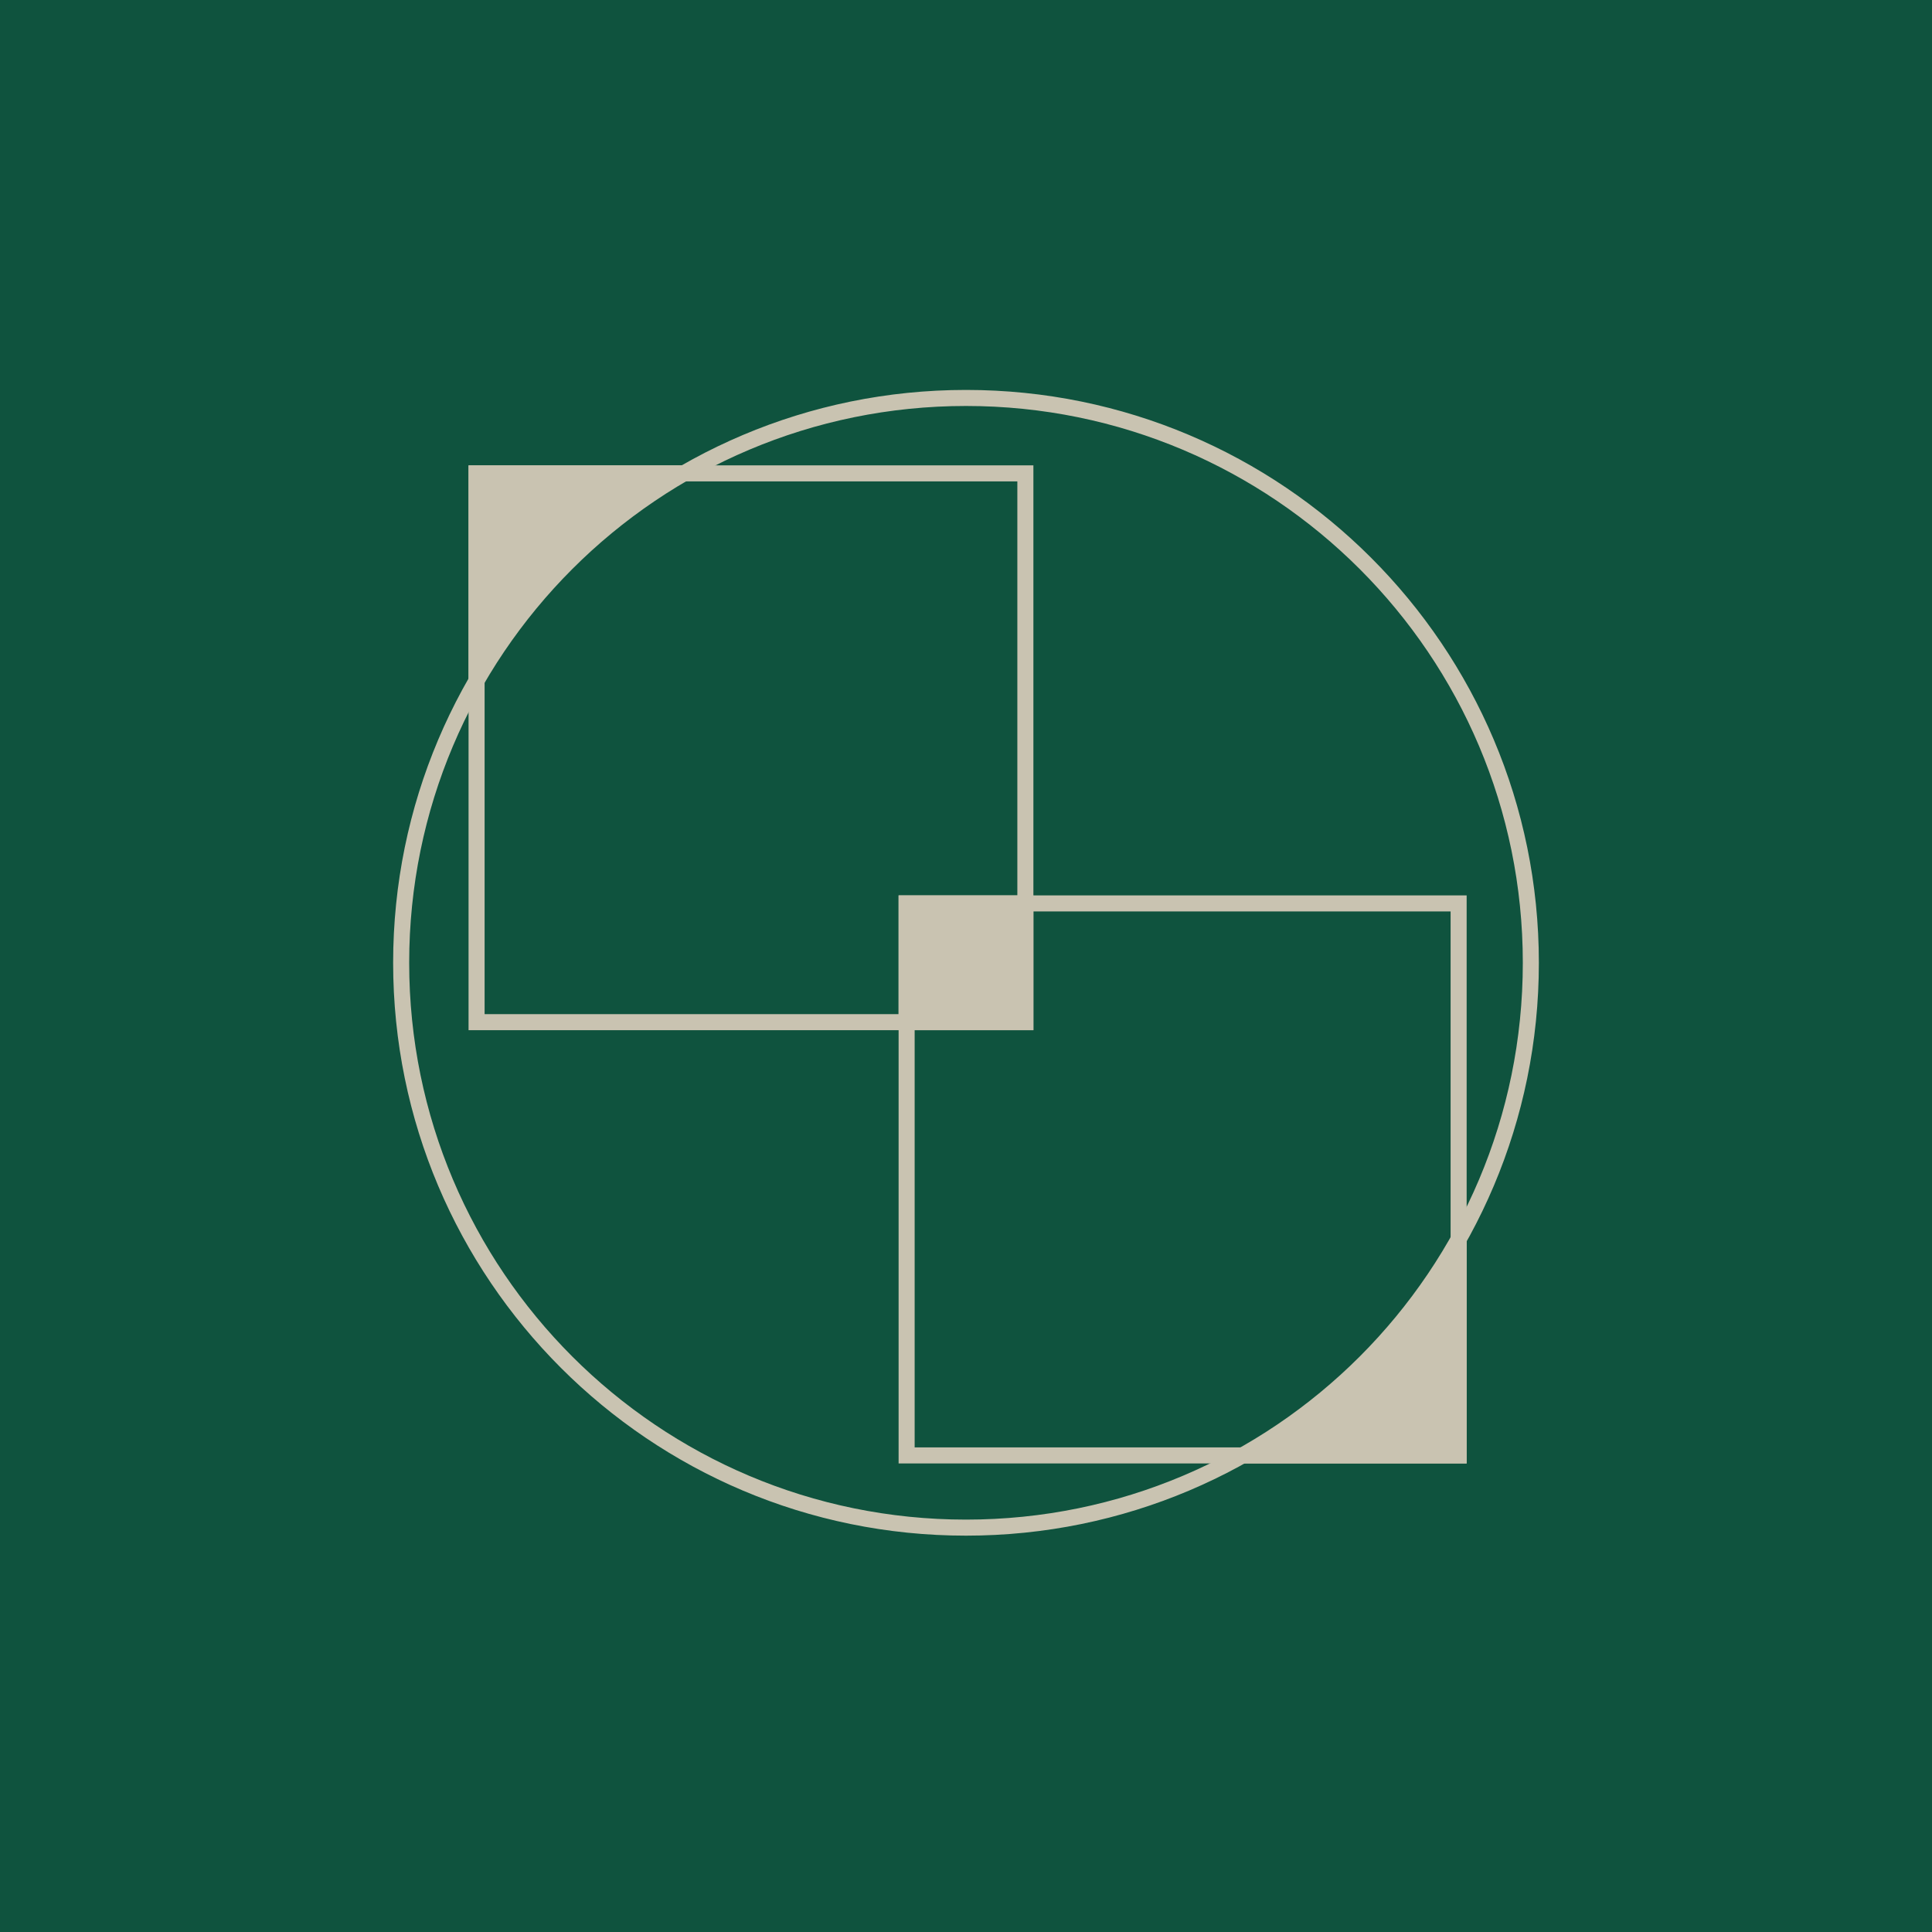
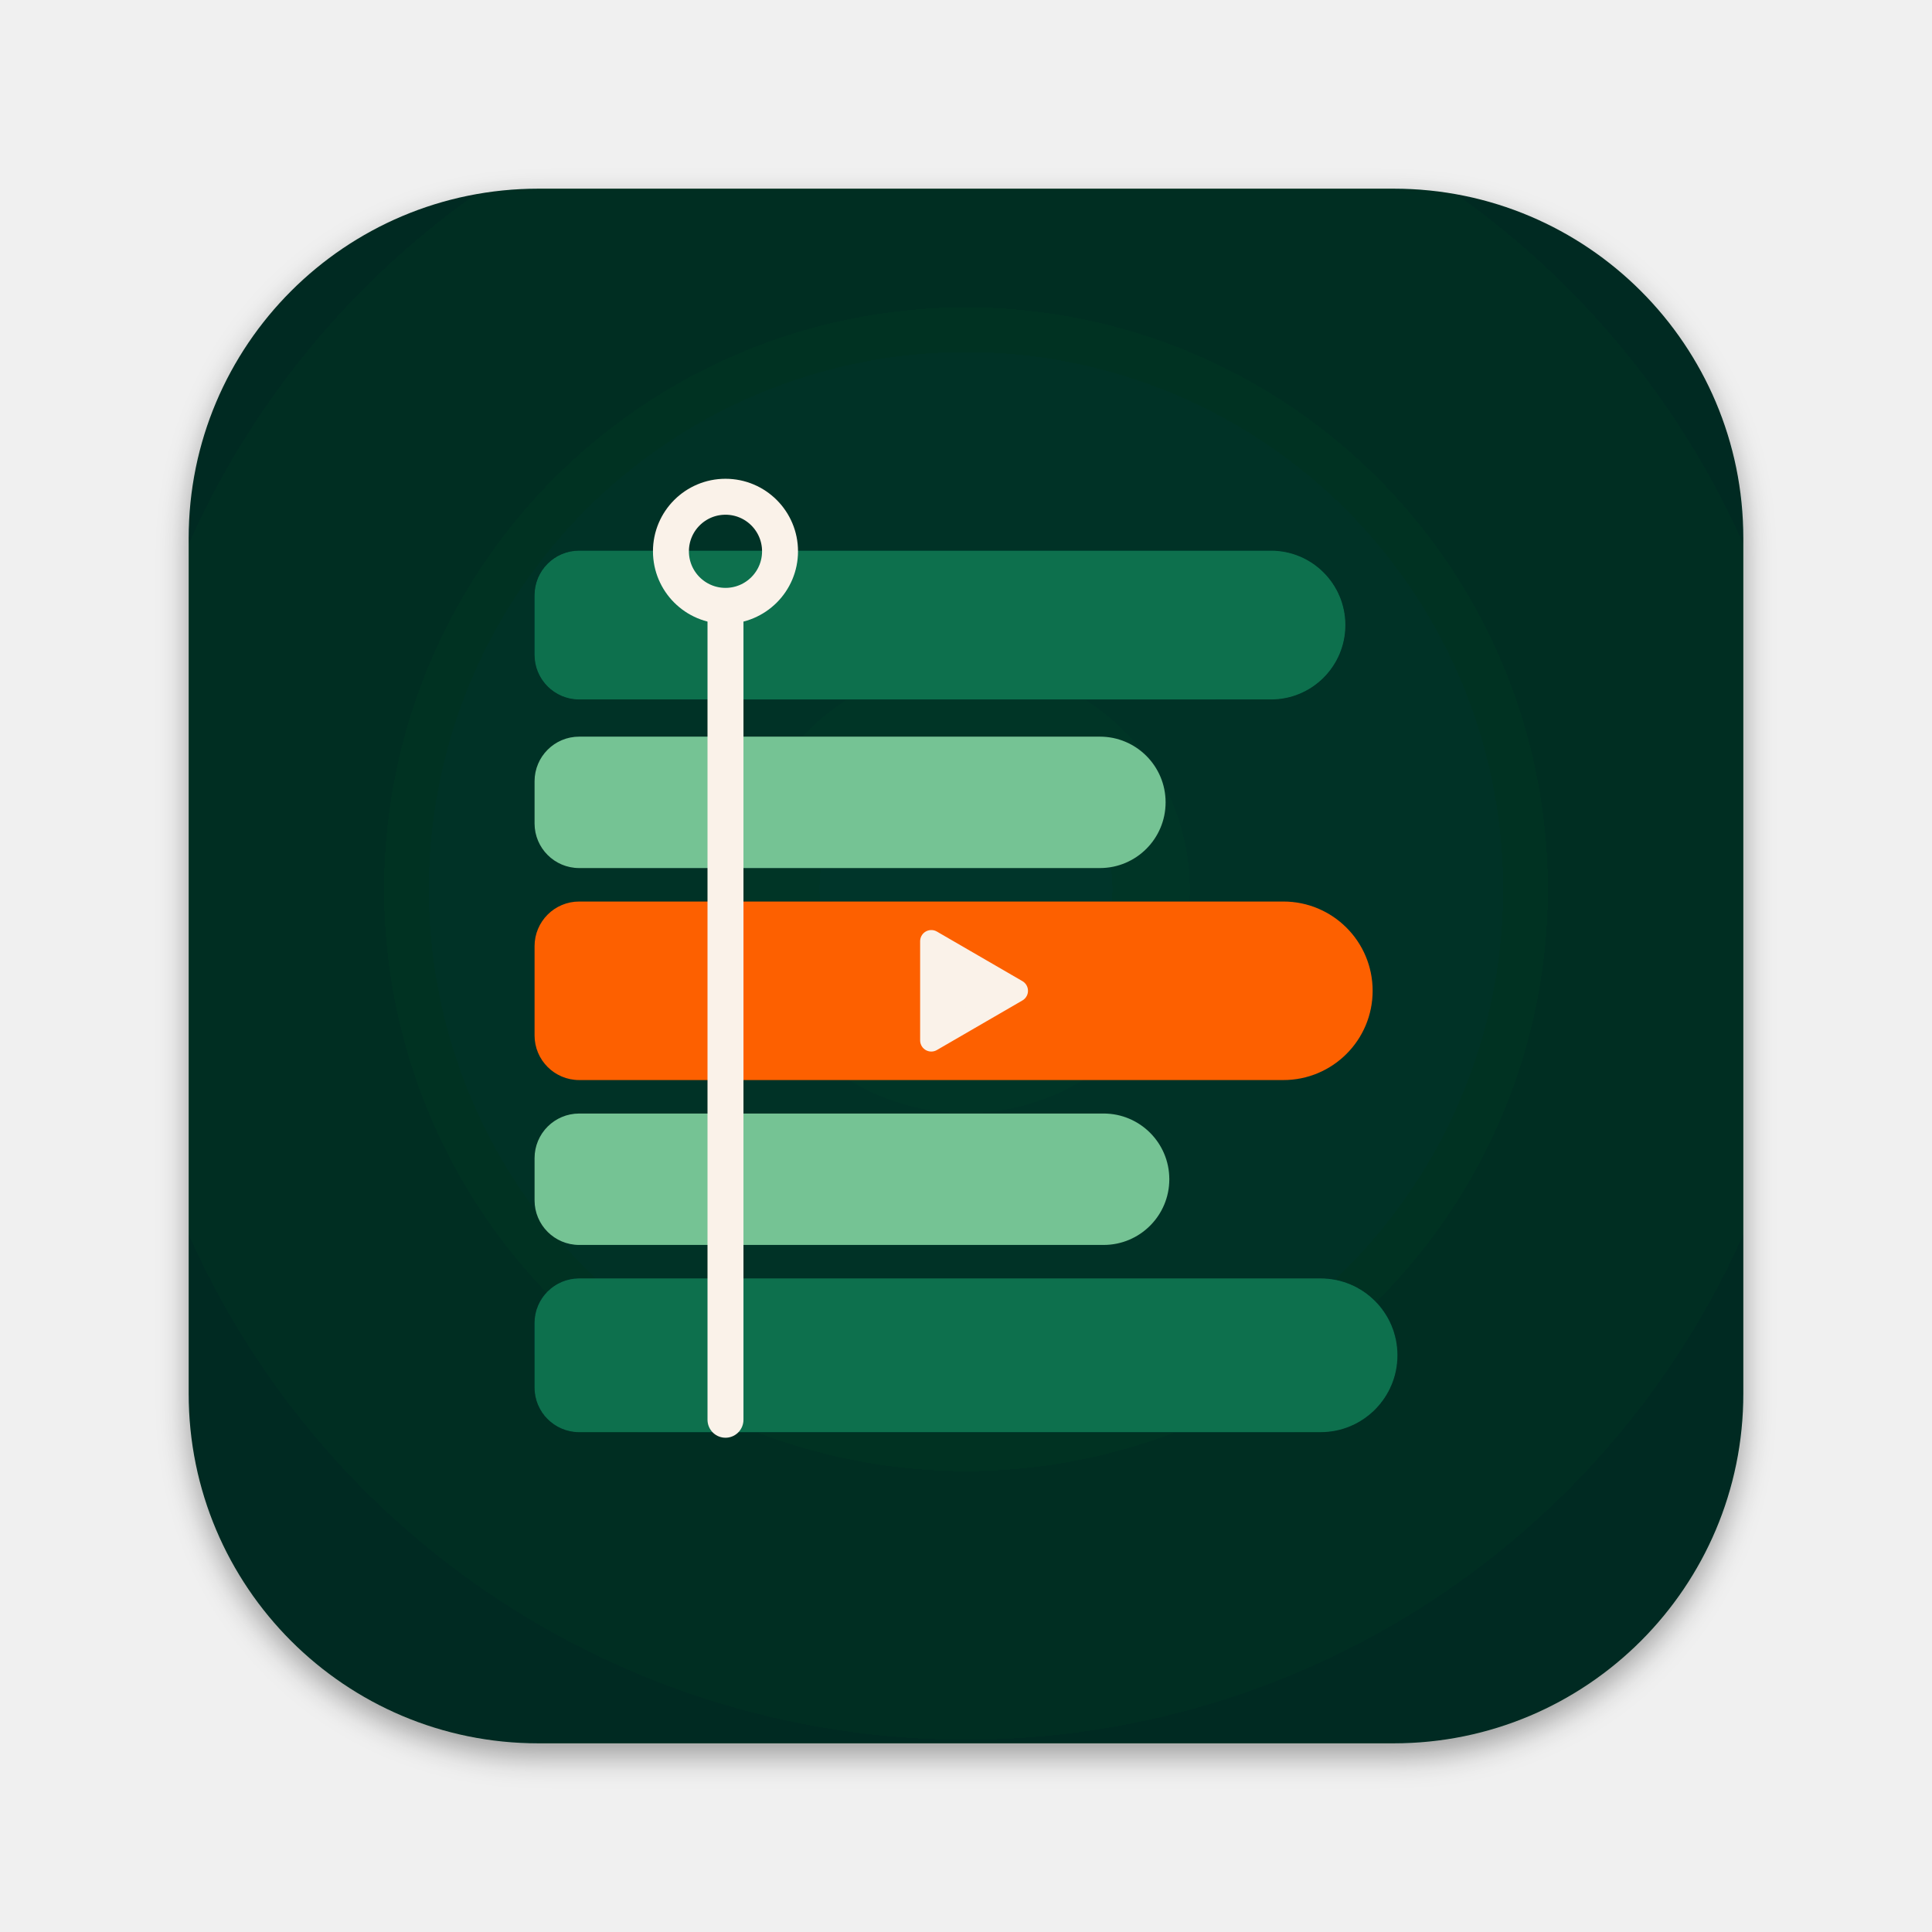
- <svg xmlns="http://www.w3.org/2000/svg" viewBox="0 0 602 602" width="602" height="602">
+ <svg xmlns="http://www.w3.org/2000/svg" viewBox="0 0 1024 1024" width="1024" height="1024">
  <defs>
-     <mask id="buiten-cirkel">
-       <rect width="602" height="602" fill="#fff" />
-       <circle cx="301" cy="300" r="176" fill="#000" />
-     </mask>
+     <filter id="schaduw" x="-10%" y="-10%" width="120%" height="125%">
+       <feDropShadow dx="0" dy="10" stdDeviation="12" flood-color="#000" flood-opacity="0.35" />
+     </filter>
  </defs>
-   <rect width="602" height="602" fill="#0F533E" />
-   <g fill="#C9C3B1" mask="url(#buiten-cirkel)">
-     <rect x="146" y="145" width="176" height="176" />
-     <rect x="280" y="279" width="177" height="177" />
+   <g transform="translate(100 100) scale(0.657097)" filter="url(#schaduw)">
+     <defs>
+       <radialGradient id="achtergrond" cx="50%" cy="45%" r="70%">
+         <stop offset="0" stop-color="#03362A" />
+         <stop offset="1" stop-color="#012A1F" />
+       </radialGradient>
+     </defs>
+     <rect width="1254" height="1254" rx="282" fill="url(#achtergrond)" />
+     <g>
+       <path d="M279 328a36 36 0 0 1 36-36h558a60 60 0 0 1 0 120h-558a36 36 0 0 1-36-36z" fill="#0A6F4E" />
+       <path d="M279 478a36 36 0 0 1 36-36h420a53 53 0 0 1 0 106h-420a36 36 0 0 1-36-36z" fill="#74C394" />
+       <path d="M279 611a36 36 0 0 1 36-36h568a72 72 0 0 1 0 144h-568a36 36 0 0 1-36-36z" fill="#FD6000" />
+       <path d="M279 782a36 36 0 0 1 36-36h423a53 53 0 0 1 0 106h-423a36 36 0 0 1-36-36z" fill="#74C394" />
+       <path d="M279 915a36 36 0 0 1 36-36h598a62 62 0 0 1 0 124h-598a36 36 0 0 1-36-36z" fill="#0A6F4E" />
+     </g>
+     <polygon points="599,607 599,687 668,647" fill="#FAF2E9" stroke="#FAF2E9" stroke-width="18" stroke-linejoin="round" />
+     <g fill="none" stroke="#FAF2E9" stroke-width="29" stroke-linecap="round">
+       <path d="M433 337V993" />
+       <circle cx="433" cy="292.5" r="44" />
+     </g>
  </g>
-   <g fill="none" stroke="#C9C3B1" stroke-width="5">
-     <circle cx="301" cy="300" r="176" />
-     <rect x="148.5" y="147.5" width="171" height="171" />
-     <rect x="282.5" y="281.5" width="172" height="172" />
-   </g>
-   <rect x="280" y="279" width="42" height="42" fill="#C9C3B1" />
</svg>
